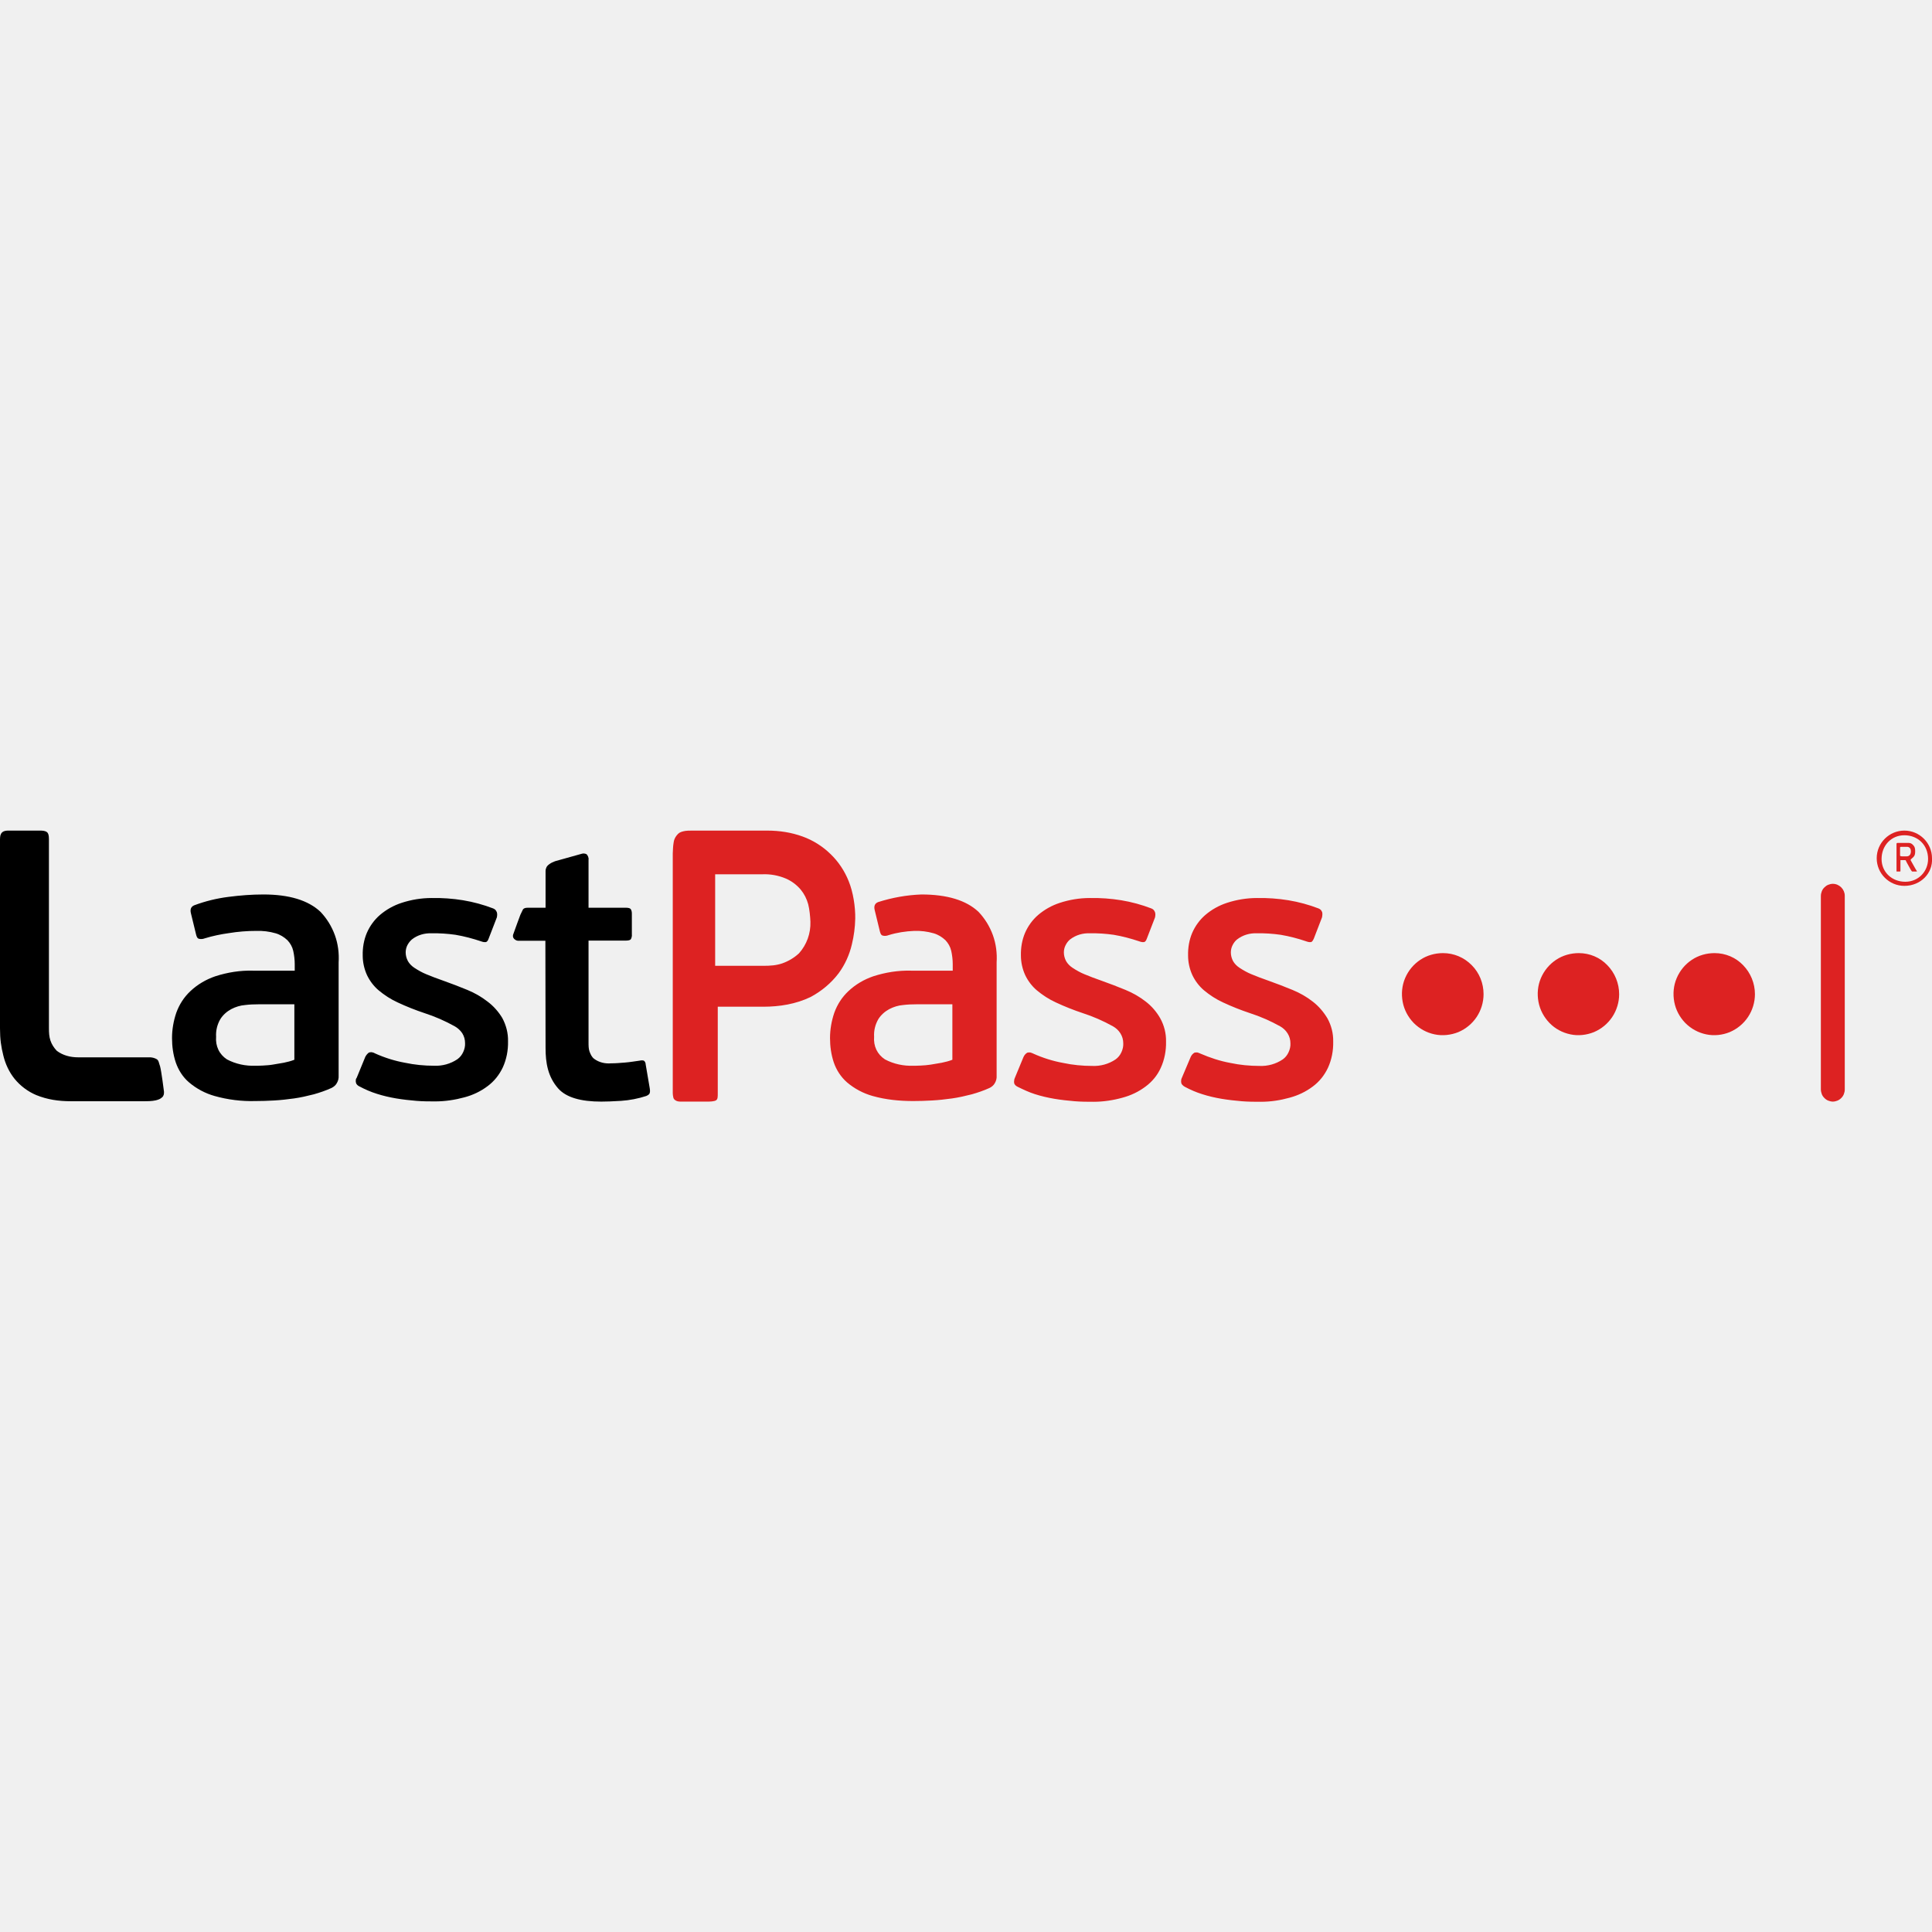
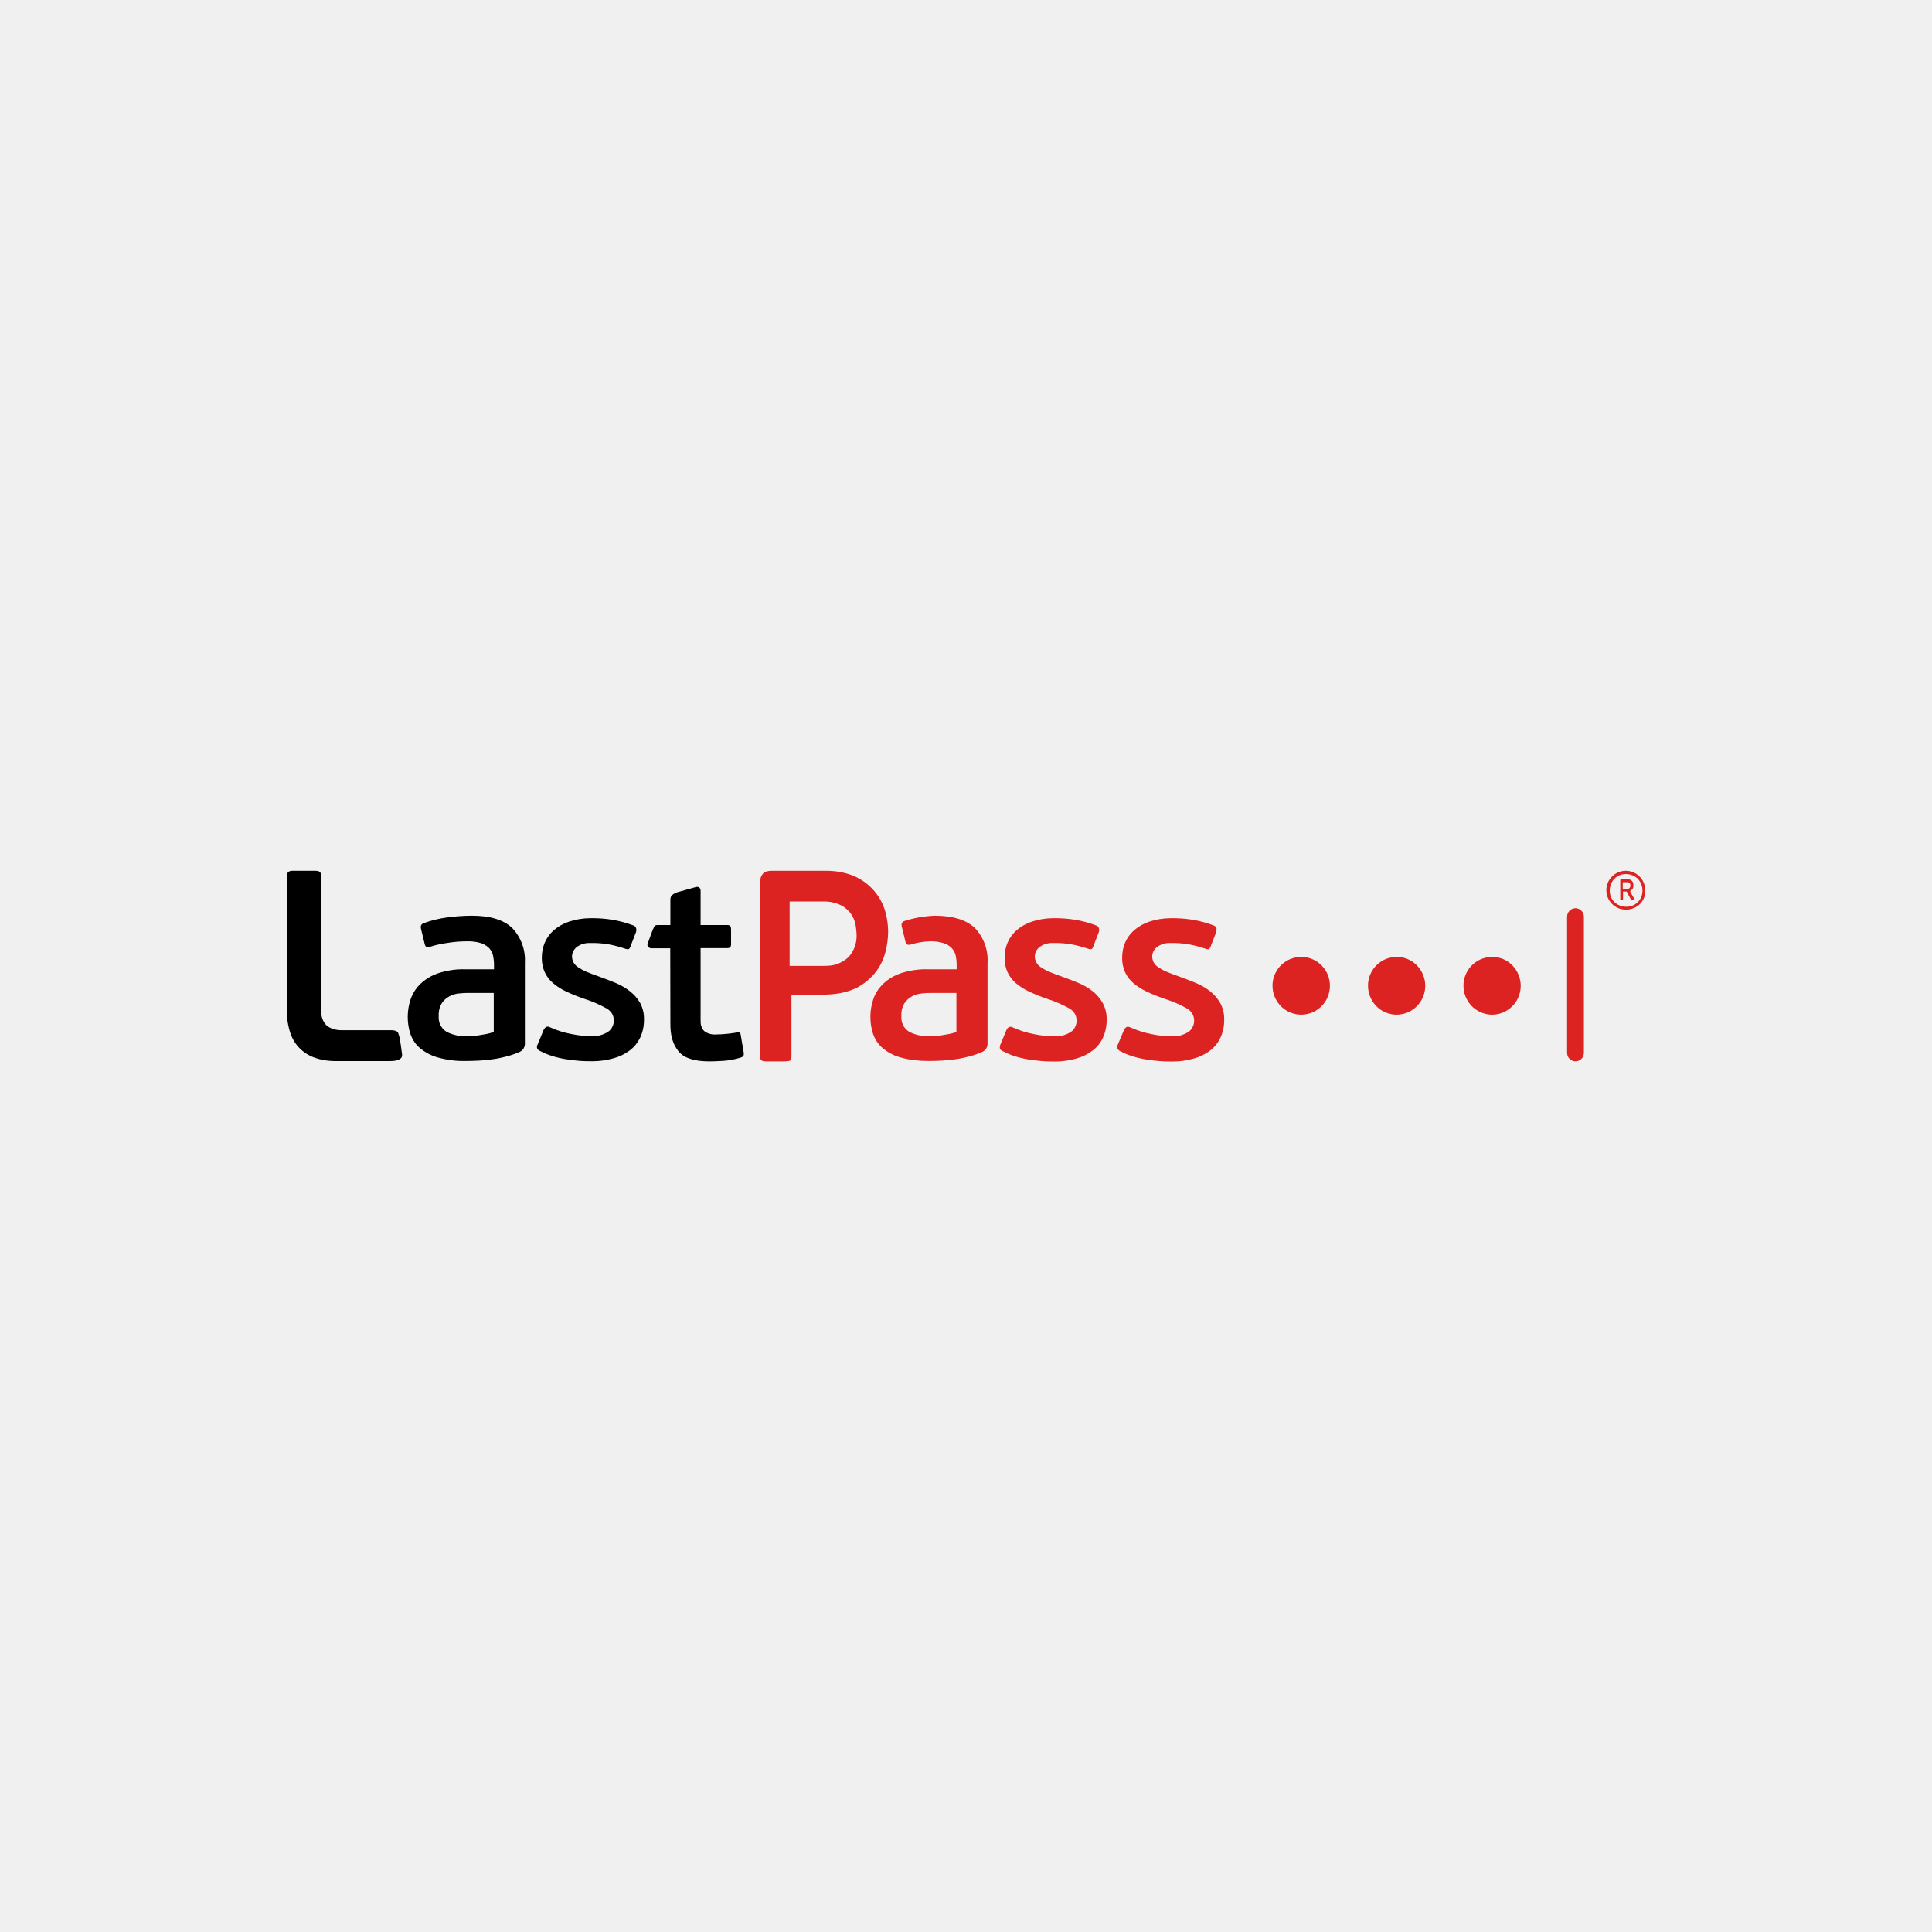
<svg xmlns="http://www.w3.org/2000/svg" width="128" height="128" viewBox="0 0 128 128" fill="none">
-   <g clip-path="url(#clip0_60_24557)">
-     <path d="M10.407 70.187C10.246 70.088 10.048 70.039 9.85 70.051H5.185C4.665 70.051 4.17 69.927 3.762 69.618C3.576 69.42 3.428 69.197 3.341 68.937C3.254 68.677 3.242 68.418 3.242 68.133V55.598C3.242 55.35 3.205 55.202 3.106 55.128C2.97 55.029 2.784 55.029 2.611 55.029H0.619C0.433 55.029 0.285 55.029 0.148 55.14C0.087 55.189 0.049 55.276 0.025 55.35C0.012 55.412 0 55.511 0 55.598V68.133C0 68.851 0.074 69.346 0.223 69.94C0.359 70.496 0.606 71.029 0.965 71.474C1.349 71.944 1.844 72.316 2.401 72.551C3.131 72.848 3.873 72.959 4.69 72.959H9.454C9.776 72.959 10.073 72.959 10.333 72.897C10.518 72.848 10.617 72.811 10.741 72.699C10.803 72.65 10.828 72.588 10.852 72.513C10.865 72.452 10.865 72.402 10.865 72.328C10.865 72.328 10.691 70.942 10.605 70.645C10.506 70.373 10.53 70.299 10.407 70.187ZM32.309 66.363C31.901 66.042 31.443 65.782 30.961 65.584C30.453 65.374 29.933 65.175 29.414 64.99C28.956 64.829 28.56 64.68 28.238 64.544C27.966 64.433 27.706 64.285 27.459 64.124C27.285 64.012 27.125 63.852 27.026 63.678C26.927 63.493 26.877 63.295 26.877 63.097C26.877 62.936 26.914 62.775 26.988 62.626C27.063 62.478 27.162 62.354 27.285 62.243C27.657 61.946 28.139 61.81 28.609 61.834C29.129 61.822 29.661 61.859 30.181 61.933C30.763 62.032 31.319 62.181 31.876 62.367C31.975 62.404 32.074 62.428 32.186 62.416C32.26 62.404 32.322 62.329 32.371 62.193L32.916 60.783C32.94 60.671 32.953 60.547 32.916 60.436C32.891 60.387 32.866 60.325 32.829 60.288C32.792 60.251 32.742 60.213 32.681 60.189C32.037 59.941 31.357 59.756 30.676 59.644C29.995 59.533 29.302 59.483 28.597 59.496C27.916 59.496 27.248 59.607 26.605 59.817C26.073 59.991 25.59 60.263 25.169 60.622C24.798 60.944 24.501 61.352 24.303 61.81C24.105 62.28 24.019 62.787 24.031 63.307C24.031 63.752 24.13 64.198 24.316 64.606C24.501 64.99 24.761 65.336 25.083 65.609C25.466 65.93 25.887 66.203 26.345 66.413C26.927 66.685 27.52 66.92 28.114 67.118C28.807 67.341 29.488 67.638 30.131 67.997C30.329 68.108 30.503 68.269 30.627 68.455C30.75 68.653 30.812 68.875 30.812 69.111C30.824 69.308 30.775 69.519 30.688 69.704C30.602 69.89 30.478 70.051 30.305 70.175C29.847 70.484 29.302 70.633 28.758 70.608C28.114 70.608 27.471 70.546 26.828 70.41C26.147 70.286 25.479 70.076 24.848 69.791C24.786 69.754 24.724 69.729 24.65 69.717C24.588 69.704 24.514 69.717 24.452 69.729C24.34 69.803 24.266 69.903 24.204 70.014L23.635 71.4C23.598 71.449 23.573 71.499 23.573 71.561C23.561 71.623 23.573 71.684 23.585 71.734C23.598 71.796 23.635 71.845 23.672 71.882C23.709 71.919 23.759 71.957 23.821 71.981C24.192 72.179 24.563 72.34 24.959 72.464C25.38 72.6 25.813 72.699 26.246 72.773C26.691 72.848 27.137 72.897 27.582 72.934C28.028 72.971 28.436 72.971 28.832 72.971C29.476 72.971 30.144 72.872 30.775 72.699C31.332 72.551 31.852 72.303 32.309 71.957C32.742 71.635 33.077 71.214 33.312 70.719C33.559 70.175 33.67 69.593 33.658 68.987C33.67 68.442 33.534 67.923 33.275 67.44C33.027 67.032 32.705 66.66 32.309 66.363ZM17.448 59.261C16.668 59.261 15.901 59.322 15.134 59.421C14.354 59.52 13.599 59.706 12.869 59.978C12.659 60.065 12.585 60.238 12.647 60.498L12.993 61.921C13.03 62.07 13.08 62.169 13.166 62.193C13.302 62.23 13.438 62.218 13.562 62.169C14.082 62.008 14.627 61.896 15.159 61.822C15.765 61.723 16.371 61.674 16.978 61.674C17.411 61.661 17.844 61.711 18.265 61.834C18.561 61.921 18.821 62.082 19.044 62.292C19.23 62.49 19.366 62.725 19.428 62.998C19.49 63.282 19.527 63.579 19.527 63.876V64.309H16.767C15.913 64.285 15.072 64.421 14.268 64.68C13.649 64.891 13.08 65.225 12.609 65.671C12.189 66.067 11.879 66.549 11.681 67.094C11.496 67.638 11.397 68.207 11.397 68.776C11.397 69.321 11.471 69.865 11.644 70.385C11.818 70.892 12.114 71.363 12.523 71.709C13.018 72.13 13.599 72.439 14.218 72.612C15.097 72.86 16 72.971 16.916 72.947C17.312 72.947 17.72 72.934 18.166 72.909C18.599 72.885 19.044 72.835 19.49 72.773C19.923 72.712 20.356 72.612 20.789 72.501C21.185 72.39 21.581 72.254 21.964 72.08C22.113 72.006 22.249 71.895 22.323 71.746C22.41 71.598 22.447 71.424 22.435 71.264V63.765C22.472 63.158 22.398 62.54 22.187 61.958C21.977 61.377 21.655 60.857 21.234 60.411C20.418 59.644 19.155 59.261 17.448 59.261ZM19.502 70.212C19.279 70.299 19.044 70.36 18.797 70.41C18.537 70.459 18.302 70.496 18.067 70.534C17.856 70.571 17.633 70.583 17.411 70.596C17.2 70.608 17.039 70.608 16.928 70.608C16.272 70.633 15.616 70.496 15.035 70.187C14.787 70.026 14.589 69.803 14.466 69.544C14.342 69.284 14.292 68.987 14.317 68.69C14.292 68.281 14.391 67.873 14.602 67.514C14.775 67.242 15.022 67.019 15.319 66.858C15.604 66.71 15.913 66.611 16.235 66.586C16.532 66.549 16.829 66.537 17.138 66.537H19.502V70.212ZM43.05 72.118L42.778 70.521C42.778 70.435 42.741 70.348 42.679 70.286C42.63 70.249 42.518 70.237 42.357 70.274C42.246 70.286 42.097 70.311 41.924 70.336C41.751 70.36 41.578 70.385 41.404 70.397C41.231 70.41 41.058 70.422 40.897 70.435C40.736 70.447 40.6 70.447 40.501 70.447C40.105 70.484 39.697 70.397 39.363 70.15C39.202 70.026 39.128 69.853 39.053 69.655C38.992 69.469 38.992 69.271 38.992 69.049V62.317H41.466C41.652 62.317 41.763 62.28 41.8 62.218C41.85 62.119 41.875 62.008 41.862 61.896V60.535C41.862 60.436 41.85 60.337 41.8 60.251C41.763 60.176 41.652 60.139 41.466 60.139H38.992V56.959C39.004 56.897 38.992 56.823 38.967 56.761C38.942 56.699 38.905 56.637 38.868 56.6C38.818 56.575 38.769 56.551 38.707 56.551C38.657 56.538 38.596 56.551 38.546 56.563L36.776 57.058C36.64 57.108 36.504 57.169 36.393 57.256C36.319 57.305 36.244 57.38 36.207 57.454C36.17 57.541 36.145 57.602 36.145 57.714V60.139H34.97C34.772 60.139 34.698 60.189 34.648 60.251C34.623 60.288 34.5 60.572 34.475 60.609C34.475 60.609 34.029 61.81 33.992 61.933C33.98 61.983 33.98 62.032 33.992 62.082C34.005 62.131 34.029 62.169 34.066 62.206C34.104 62.243 34.153 62.28 34.215 62.305C34.277 62.329 34.326 62.329 34.388 62.329H36.133L36.145 69.432C36.145 70.41 36.294 71.326 36.974 72.105C37.507 72.712 38.484 72.984 39.833 72.984C40.142 72.984 40.575 72.971 41.145 72.934C41.714 72.897 42.283 72.786 42.815 72.612C42.964 72.551 43.038 72.476 43.05 72.402C43.075 72.291 43.063 72.204 43.05 72.118Z" fill="black" />
-     <path d="M121.429 58.555C121.33 58.555 121.219 58.58 121.132 58.617C121.033 58.654 120.947 58.716 120.873 58.79C120.798 58.864 120.736 58.951 120.699 59.05C120.662 59.149 120.637 59.248 120.637 59.359V72.179C120.637 72.278 120.662 72.39 120.699 72.489C120.736 72.588 120.798 72.674 120.873 72.749C120.947 72.823 121.033 72.885 121.132 72.922C121.231 72.959 121.33 72.984 121.429 72.984C121.528 72.984 121.64 72.959 121.726 72.922C121.825 72.885 121.912 72.823 121.986 72.749C122.061 72.674 122.122 72.588 122.16 72.489C122.197 72.39 122.221 72.291 122.221 72.179V59.347C122.221 59.137 122.135 58.939 121.986 58.79C121.838 58.642 121.64 58.555 121.429 58.555ZM104.6 63.146C104.068 63.146 103.536 63.294 103.091 63.592C102.645 63.889 102.299 64.309 102.088 64.804C101.878 65.299 101.829 65.844 101.928 66.376C102.027 66.908 102.286 67.39 102.658 67.774C103.029 68.158 103.511 68.418 104.044 68.529C104.563 68.64 105.108 68.578 105.603 68.38C106.098 68.17 106.518 67.823 106.815 67.378C107.112 66.933 107.273 66.4 107.273 65.868C107.273 65.151 106.989 64.458 106.494 63.95C105.999 63.431 105.318 63.146 104.6 63.146ZM113.596 63.146C113.064 63.146 112.532 63.294 112.087 63.592C111.641 63.889 111.295 64.309 111.085 64.804C110.874 65.299 110.825 65.844 110.924 66.376C111.023 66.908 111.282 67.39 111.654 67.774C112.037 68.158 112.508 68.418 113.04 68.529C113.559 68.64 114.116 68.578 114.599 68.38C115.094 68.17 115.515 67.823 115.811 67.378C116.108 66.933 116.269 66.4 116.269 65.868C116.269 65.151 115.985 64.458 115.49 63.95C114.995 63.431 114.314 63.146 113.596 63.146ZM95.604 63.146C95.072 63.146 94.54 63.294 94.095 63.592C93.649 63.889 93.303 64.309 93.092 64.804C92.882 65.299 92.832 65.844 92.931 66.376C93.03 66.908 93.29 67.39 93.662 67.774C94.045 68.158 94.515 68.418 95.047 68.529C95.567 68.64 96.124 68.578 96.619 68.38C97.114 68.17 97.535 67.823 97.832 67.378C98.129 66.933 98.29 66.4 98.29 65.868C98.29 65.151 98.017 64.458 97.51 63.95C97.002 63.431 96.322 63.146 95.604 63.146Z" fill="#DD2222" />
-     <path d="M55.561 64.483C55.981 63.913 56.278 63.258 56.439 62.565C56.575 62.008 56.65 61.438 56.662 60.857C56.674 60.077 56.526 59.112 56.229 58.382C55.957 57.701 55.548 57.083 55.016 56.575C54.496 56.068 53.865 55.672 53.185 55.425C52.43 55.152 51.663 55.029 50.809 55.029H45.859C45.698 55.029 45.438 55.029 45.265 55.078C45.08 55.128 44.968 55.165 44.82 55.363C44.721 55.499 44.659 55.623 44.634 55.796C44.585 56.068 44.585 56.303 44.572 56.538V72.427C44.572 72.476 44.585 72.625 44.609 72.712C44.634 72.798 44.659 72.835 44.745 72.897C44.869 72.984 45.005 72.984 45.166 72.984H46.8C47.022 72.984 47.307 72.984 47.443 72.897C47.554 72.823 47.554 72.674 47.554 72.439V66.698H50.561C51.65 66.698 52.727 66.524 53.705 66.054C54.422 65.671 55.066 65.138 55.561 64.483ZM52.937 63.158C52.616 63.456 52.244 63.678 51.824 63.827C51.415 63.963 51.044 63.988 50.537 63.988H47.381V57.924H50.487C51.032 57.899 51.576 57.998 52.071 58.209C52.442 58.37 52.776 58.617 53.049 58.939C53.284 59.224 53.445 59.545 53.544 59.904C53.63 60.226 53.68 60.733 53.692 61.067C53.717 61.847 53.445 62.589 52.937 63.158ZM61.042 59.261C60.065 59.298 59.1 59.471 58.172 59.768C57.961 59.855 57.887 60.028 57.949 60.288L58.295 61.711C58.333 61.859 58.382 61.958 58.469 61.983C58.605 62.02 58.741 62.008 58.865 61.958C59.422 61.785 59.991 61.698 60.572 61.674C61.005 61.661 61.438 61.711 61.859 61.834C62.156 61.921 62.416 62.082 62.639 62.292C62.824 62.49 62.961 62.725 63.022 62.998C63.084 63.282 63.121 63.579 63.121 63.876V64.309H60.362C59.508 64.285 58.667 64.421 57.862 64.68C57.244 64.891 56.674 65.225 56.204 65.671C55.783 66.067 55.474 66.549 55.276 67.094C55.09 67.638 54.991 68.207 54.991 68.776C54.991 69.321 55.066 69.865 55.239 70.385C55.412 70.892 55.709 71.35 56.117 71.709C56.612 72.13 57.194 72.439 57.813 72.612C58.691 72.86 59.595 72.947 60.51 72.947C60.919 72.947 61.315 72.934 61.76 72.909C62.193 72.885 62.639 72.835 63.084 72.773C63.517 72.712 63.95 72.612 64.384 72.501C64.779 72.39 65.175 72.254 65.559 72.08C65.708 72.006 65.844 71.895 65.918 71.746C66.005 71.598 66.042 71.424 66.029 71.264V63.765C66.067 63.158 65.992 62.54 65.782 61.958C65.572 61.377 65.25 60.857 64.829 60.411C64.012 59.644 62.75 59.261 61.042 59.261ZM63.097 70.212C62.874 70.299 62.639 70.36 62.391 70.41C62.131 70.459 61.896 70.496 61.661 70.534C61.438 70.571 61.228 70.583 61.005 70.596C60.795 70.608 60.634 70.608 60.523 70.608C59.867 70.633 59.211 70.496 58.63 70.187C58.382 70.026 58.184 69.803 58.06 69.544C57.937 69.284 57.887 68.987 57.912 68.69C57.887 68.281 57.986 67.873 58.196 67.514C58.37 67.242 58.617 67.019 58.914 66.858C59.199 66.71 59.508 66.611 59.83 66.586C60.127 66.549 60.424 66.537 60.733 66.537H63.097V70.212ZM75.916 66.363C75.508 66.042 75.05 65.782 74.568 65.584C74.06 65.374 73.541 65.175 73.021 64.99C72.563 64.829 72.167 64.68 71.845 64.544C71.573 64.433 71.313 64.285 71.066 64.124C70.892 64.012 70.732 63.852 70.633 63.678C70.534 63.493 70.484 63.295 70.484 63.097C70.484 62.936 70.521 62.775 70.596 62.626C70.67 62.478 70.769 62.342 70.892 62.243C71.276 61.946 71.746 61.81 72.216 61.834C72.736 61.822 73.268 61.859 73.788 61.933C74.37 62.032 74.927 62.181 75.483 62.367C75.582 62.404 75.681 62.428 75.793 62.416C75.867 62.404 75.929 62.329 75.978 62.193L76.523 60.783C76.547 60.671 76.56 60.547 76.523 60.436C76.498 60.387 76.473 60.325 76.436 60.288C76.399 60.251 76.35 60.213 76.288 60.189C75.644 59.941 74.964 59.756 74.283 59.644C73.602 59.533 72.909 59.483 72.204 59.496C71.523 59.496 70.855 59.607 70.212 59.817C69.68 59.991 69.197 60.263 68.776 60.622C68.405 60.944 68.108 61.352 67.91 61.81C67.712 62.28 67.626 62.787 67.638 63.307C67.638 63.752 67.737 64.198 67.923 64.606C68.108 64.99 68.368 65.336 68.69 65.609C69.073 65.93 69.494 66.203 69.952 66.413C70.534 66.685 71.128 66.92 71.722 67.118C72.415 67.341 73.095 67.638 73.739 67.997C73.936 68.108 74.11 68.269 74.234 68.467C74.357 68.665 74.419 68.888 74.419 69.123C74.431 69.321 74.382 69.531 74.295 69.717C74.209 69.903 74.085 70.063 73.912 70.187C73.454 70.496 72.909 70.645 72.365 70.62C71.722 70.62 71.066 70.558 70.435 70.422C69.754 70.299 69.086 70.088 68.455 69.803C68.393 69.779 68.331 69.742 68.257 69.729C68.195 69.717 68.121 69.729 68.059 69.742C67.947 69.816 67.873 69.89 67.811 70.026L67.242 71.4C67.205 71.474 67.192 71.536 67.192 71.585C67.18 71.647 67.18 71.697 67.192 71.759C67.205 71.82 67.23 71.845 67.267 71.895C67.304 71.932 67.366 71.981 67.428 72.006C67.811 72.192 68.17 72.365 68.566 72.489C68.987 72.625 69.42 72.724 69.853 72.798C70.299 72.872 70.744 72.922 71.189 72.959C71.635 72.996 72.056 72.996 72.452 72.996C73.095 72.996 73.751 72.897 74.37 72.724C74.927 72.575 75.446 72.328 75.904 71.981C76.337 71.66 76.684 71.239 76.906 70.744C77.154 70.2 77.265 69.606 77.253 69.011C77.265 68.467 77.129 67.935 76.869 67.465C76.622 67.032 76.3 66.66 75.916 66.363ZM86.979 66.363C86.571 66.042 86.113 65.782 85.63 65.584C85.123 65.374 84.603 65.175 84.084 64.99C83.626 64.829 83.23 64.68 82.908 64.544C82.636 64.433 82.376 64.285 82.128 64.124C81.955 64.012 81.794 63.852 81.695 63.678C81.596 63.493 81.547 63.295 81.547 63.097C81.547 62.936 81.584 62.775 81.658 62.626C81.732 62.478 81.831 62.342 81.955 62.243C82.339 61.946 82.809 61.81 83.279 61.834C83.799 61.822 84.331 61.859 84.851 61.933C85.432 62.032 86.001 62.181 86.546 62.367C86.645 62.404 86.744 62.428 86.855 62.416C86.93 62.404 86.979 62.317 87.041 62.193L87.585 60.783C87.61 60.671 87.623 60.547 87.598 60.436C87.573 60.387 87.548 60.325 87.511 60.288C87.474 60.251 87.424 60.213 87.363 60.189C86.719 59.941 86.039 59.756 85.358 59.644C84.677 59.533 83.972 59.483 83.279 59.496C82.599 59.496 81.93 59.607 81.287 59.817C80.755 59.991 80.272 60.263 79.852 60.622C79.48 60.944 79.183 61.352 78.985 61.81C78.787 62.28 78.701 62.787 78.713 63.307C78.713 63.752 78.812 64.198 78.998 64.606C79.183 64.99 79.443 65.336 79.765 65.609C80.148 65.93 80.569 66.203 81.027 66.413C81.609 66.685 82.203 66.92 82.796 67.118C83.49 67.341 84.17 67.638 84.814 67.997C85.012 68.108 85.185 68.269 85.308 68.467C85.432 68.665 85.494 68.888 85.494 69.123C85.507 69.321 85.457 69.531 85.37 69.717C85.284 69.903 85.16 70.063 84.987 70.187C84.529 70.496 83.984 70.645 83.44 70.62C82.796 70.62 82.141 70.558 81.51 70.422C80.829 70.299 80.161 70.076 79.53 69.803C79.468 69.779 79.406 69.742 79.332 69.729C79.27 69.717 79.196 69.729 79.134 69.742C79.022 69.816 78.948 69.89 78.886 70.026L78.305 71.4C78.267 71.474 78.255 71.523 78.255 71.585C78.243 71.647 78.255 71.709 78.267 71.759C78.28 71.82 78.305 71.845 78.354 71.895C78.391 71.932 78.428 71.969 78.503 72.006C78.874 72.204 79.245 72.365 79.641 72.489C80.062 72.625 80.495 72.724 80.928 72.798C81.374 72.872 81.819 72.922 82.264 72.959C82.71 72.996 83.131 72.996 83.527 72.996C84.195 72.996 84.826 72.897 85.445 72.724C86.001 72.575 86.521 72.328 86.979 71.981C87.412 71.66 87.746 71.239 87.981 70.744C88.229 70.2 88.34 69.606 88.328 69.011C88.34 68.467 88.204 67.935 87.944 67.465C87.684 67.032 87.363 66.66 86.979 66.363Z" fill="#DD2222" />
-     <path d="M126.602 57.021C126.626 57.058 126.713 57.231 126.899 57.553C126.899 57.553 126.985 57.701 126.998 57.714C127.01 57.726 127.01 57.739 126.985 57.739C126.973 57.739 126.961 57.739 126.961 57.739C126.961 57.739 126.936 57.739 126.899 57.739H126.837H126.775C126.775 57.739 126.775 57.739 126.713 57.739C126.713 57.739 126.701 57.739 126.688 57.739C126.676 57.739 126.664 57.726 126.664 57.726C126.639 57.689 126.589 57.615 126.589 57.615L126.342 57.169C126.317 57.132 126.305 57.083 126.28 57.045C126.268 57.021 126.268 57.008 126.255 56.996C126.243 56.984 126.218 56.984 126.218 56.984C126.206 56.984 126.156 56.984 126.156 56.984H126.094H126.033H125.971C125.971 56.984 125.971 56.984 125.909 56.984V57.045V57.615V57.677C125.909 57.677 125.909 57.689 125.909 57.714C125.909 57.739 125.896 57.739 125.872 57.739C125.81 57.739 125.773 57.739 125.773 57.739H125.711C125.711 57.739 125.698 57.739 125.674 57.739C125.649 57.739 125.649 57.739 125.649 57.714C125.649 57.701 125.649 57.689 125.649 57.677C125.649 57.677 125.649 57.677 125.649 57.615V57.553V57.491V55.969V55.907C125.649 55.907 125.649 55.845 125.711 55.845H126.156C126.28 55.845 126.379 55.845 126.441 55.845C126.626 55.845 126.713 55.944 126.787 56.031C126.849 56.105 126.886 56.204 126.886 56.39C126.886 56.575 126.862 56.687 126.763 56.786C126.713 56.835 126.664 56.872 126.626 56.909C126.626 56.909 126.589 56.934 126.589 56.959C126.577 56.996 126.602 57.021 126.602 57.021ZM126.07 56.736C126.132 56.736 126.193 56.736 126.193 56.736C126.255 56.736 126.317 56.736 126.317 56.736C126.354 56.736 126.602 56.736 126.602 56.402C126.602 56.068 126.317 56.105 126.317 56.105C126.255 56.105 126.193 56.105 126.132 56.105C126.02 56.105 125.958 56.105 125.946 56.105C125.909 56.105 125.884 56.117 125.884 56.167C125.884 56.167 125.884 56.167 125.884 56.229C125.884 56.229 125.884 56.229 125.884 56.291V56.353V56.414V56.6C125.884 56.65 125.884 56.637 125.884 56.674C125.884 56.699 125.896 56.724 125.946 56.724C125.946 56.736 126.033 56.736 126.07 56.736Z" fill="#DD2222" />
-     <path d="M126.169 58.691C125.166 58.691 124.337 57.875 124.337 56.86C124.337 55.845 125.166 55.029 126.169 55.029C127.171 55.029 128 55.845 128 56.86C128.062 57.862 127.245 58.691 126.169 58.691ZM126.169 55.338C125.29 55.338 124.659 56.031 124.659 56.91C124.659 57.788 125.352 58.419 126.231 58.419C127.109 58.419 127.74 57.726 127.74 56.91C127.74 55.969 127.047 55.338 126.169 55.338Z" fill="#DD2222" />
+   <g data-logo-scale="90" transform="translate(19 19) scale(0.703125) translate(0 0)">
+     <g clip-path="url(#clip0_60_24557)">
+       <path d="M10.407 70.187C10.246 70.088 10.048 70.039 9.85 70.051H5.185C4.665 70.051 4.17 69.927 3.762 69.618C3.576 69.42 3.428 69.197 3.341 68.937C3.254 68.677 3.242 68.418 3.242 68.133V55.598C3.242 55.35 3.205 55.202 3.106 55.128C2.97 55.029 2.784 55.029 2.611 55.029H0.619C0.433 55.029 0.285 55.029 0.148 55.14C0.087 55.189 0.049 55.276 0.025 55.35C0.012 55.412 0 55.511 0 55.598V68.133C0 68.851 0.074 69.346 0.223 69.94C0.359 70.496 0.606 71.029 0.965 71.474C1.349 71.944 1.844 72.316 2.401 72.551C3.131 72.848 3.873 72.959 4.69 72.959H9.454C9.776 72.959 10.073 72.959 10.333 72.897C10.518 72.848 10.617 72.811 10.741 72.699C10.803 72.65 10.828 72.588 10.852 72.513C10.865 72.452 10.865 72.402 10.865 72.328C10.865 72.328 10.691 70.942 10.605 70.645C10.506 70.373 10.53 70.299 10.407 70.187ZM32.309 66.363C31.901 66.042 31.443 65.782 30.961 65.584C30.453 65.374 29.933 65.175 29.414 64.99C28.956 64.829 28.56 64.68 28.238 64.544C27.966 64.433 27.706 64.285 27.459 64.124C27.285 64.012 27.125 63.852 27.026 63.678C26.927 63.493 26.877 63.295 26.877 63.097C26.877 62.936 26.914 62.775 26.988 62.626C27.063 62.478 27.162 62.354 27.285 62.243C27.657 61.946 28.139 61.81 28.609 61.834C29.129 61.822 29.661 61.859 30.181 61.933C30.763 62.032 31.319 62.181 31.876 62.367C31.975 62.404 32.074 62.428 32.186 62.416C32.26 62.404 32.322 62.329 32.371 62.193L32.916 60.783C32.94 60.671 32.953 60.547 32.916 60.436C32.891 60.387 32.866 60.325 32.829 60.288C32.792 60.251 32.742 60.213 32.681 60.189C32.037 59.941 31.357 59.756 30.676 59.644C29.995 59.533 29.302 59.483 28.597 59.496C27.916 59.496 27.248 59.607 26.605 59.817C26.073 59.991 25.59 60.263 25.169 60.622C24.798 60.944 24.501 61.352 24.303 61.81C24.105 62.28 24.019 62.787 24.031 63.307C24.031 63.752 24.13 64.198 24.316 64.606C24.501 64.99 24.761 65.336 25.083 65.609C25.466 65.93 25.887 66.203 26.345 66.413C26.927 66.685 27.52 66.92 28.114 67.118C28.807 67.341 29.488 67.638 30.131 67.997C30.329 68.108 30.503 68.269 30.627 68.455C30.75 68.653 30.812 68.875 30.812 69.111C30.824 69.308 30.775 69.519 30.688 69.704C30.602 69.89 30.478 70.051 30.305 70.175C29.847 70.484 29.302 70.633 28.758 70.608C28.114 70.608 27.471 70.546 26.828 70.41C26.147 70.286 25.479 70.076 24.848 69.791C24.786 69.754 24.724 69.729 24.65 69.717C24.588 69.704 24.514 69.717 24.452 69.729C24.34 69.803 24.266 69.903 24.204 70.014L23.635 71.4C23.598 71.449 23.573 71.499 23.573 71.561C23.561 71.623 23.573 71.684 23.585 71.734C23.598 71.796 23.635 71.845 23.672 71.882C23.709 71.919 23.759 71.957 23.821 71.981C24.192 72.179 24.563 72.34 24.959 72.464C25.38 72.6 25.813 72.699 26.246 72.773C26.691 72.848 27.137 72.897 27.582 72.934C28.028 72.971 28.436 72.971 28.832 72.971C29.476 72.971 30.144 72.872 30.775 72.699C31.332 72.551 31.852 72.303 32.309 71.957C32.742 71.635 33.077 71.214 33.312 70.719C33.559 70.175 33.67 69.593 33.658 68.987C33.67 68.442 33.534 67.923 33.275 67.44C33.027 67.032 32.705 66.66 32.309 66.363ZM17.448 59.261C16.668 59.261 15.901 59.322 15.134 59.421C14.354 59.52 13.599 59.706 12.869 59.978C12.659 60.065 12.585 60.238 12.647 60.498L12.993 61.921C13.03 62.07 13.08 62.169 13.166 62.193C13.302 62.23 13.438 62.218 13.562 62.169C14.082 62.008 14.627 61.896 15.159 61.822C15.765 61.723 16.371 61.674 16.978 61.674C17.411 61.661 17.844 61.711 18.265 61.834C18.561 61.921 18.821 62.082 19.044 62.292C19.23 62.49 19.366 62.725 19.428 62.998C19.49 63.282 19.527 63.579 19.527 63.876V64.309H16.767C15.913 64.285 15.072 64.421 14.268 64.68C13.649 64.891 13.08 65.225 12.609 65.671C12.189 66.067 11.879 66.549 11.681 67.094C11.496 67.638 11.397 68.207 11.397 68.776C11.397 69.321 11.471 69.865 11.644 70.385C11.818 70.892 12.114 71.363 12.523 71.709C13.018 72.13 13.599 72.439 14.218 72.612C15.097 72.86 16 72.971 16.916 72.947C17.312 72.947 17.72 72.934 18.166 72.909C18.599 72.885 19.044 72.835 19.49 72.773C19.923 72.712 20.356 72.612 20.789 72.501C21.185 72.39 21.581 72.254 21.964 72.08C22.113 72.006 22.249 71.895 22.323 71.746C22.41 71.598 22.447 71.424 22.435 71.264V63.765C22.472 63.158 22.398 62.54 22.187 61.958C21.977 61.377 21.655 60.857 21.234 60.411C20.418 59.644 19.155 59.261 17.448 59.261ZM19.502 70.212C19.279 70.299 19.044 70.36 18.797 70.41C18.537 70.459 18.302 70.496 18.067 70.534C17.856 70.571 17.633 70.583 17.411 70.596C17.2 70.608 17.039 70.608 16.928 70.608C16.272 70.633 15.616 70.496 15.035 70.187C14.787 70.026 14.589 69.803 14.466 69.544C14.342 69.284 14.292 68.987 14.317 68.69C14.292 68.281 14.391 67.873 14.602 67.514C14.775 67.242 15.022 67.019 15.319 66.858C15.604 66.71 15.913 66.611 16.235 66.586C16.532 66.549 16.829 66.537 17.138 66.537H19.502V70.212ZM43.05 72.118L42.778 70.521C42.778 70.435 42.741 70.348 42.679 70.286C42.63 70.249 42.518 70.237 42.357 70.274C42.246 70.286 42.097 70.311 41.924 70.336C41.751 70.36 41.578 70.385 41.404 70.397C41.231 70.41 41.058 70.422 40.897 70.435C40.736 70.447 40.6 70.447 40.501 70.447C40.105 70.484 39.697 70.397 39.363 70.15C39.202 70.026 39.128 69.853 39.053 69.655C38.992 69.469 38.992 69.271 38.992 69.049V62.317H41.466C41.652 62.317 41.763 62.28 41.8 62.218C41.85 62.119 41.875 62.008 41.862 61.896V60.535C41.862 60.436 41.85 60.337 41.8 60.251C41.763 60.176 41.652 60.139 41.466 60.139H38.992V56.959C39.004 56.897 38.992 56.823 38.967 56.761C38.942 56.699 38.905 56.637 38.868 56.6C38.818 56.575 38.769 56.551 38.707 56.551C38.657 56.538 38.596 56.551 38.546 56.563L36.776 57.058C36.64 57.108 36.504 57.169 36.393 57.256C36.319 57.305 36.244 57.38 36.207 57.454C36.17 57.541 36.145 57.602 36.145 57.714V60.139H34.97C34.772 60.139 34.698 60.189 34.648 60.251C34.623 60.288 34.5 60.572 34.475 60.609C34.475 60.609 34.029 61.81 33.992 61.933C33.98 61.983 33.98 62.032 33.992 62.082C34.005 62.131 34.029 62.169 34.066 62.206C34.104 62.243 34.153 62.28 34.215 62.305C34.277 62.329 34.326 62.329 34.388 62.329H36.133L36.145 69.432C36.145 70.41 36.294 71.326 36.974 72.105C37.507 72.712 38.484 72.984 39.833 72.984C40.142 72.984 40.575 72.971 41.145 72.934C41.714 72.897 42.283 72.786 42.815 72.612C42.964 72.551 43.038 72.476 43.05 72.402C43.075 72.291 43.063 72.204 43.05 72.118Z" fill="black" />
+       <path d="M121.429 58.555C121.33 58.555 121.219 58.58 121.132 58.617C121.033 58.654 120.947 58.716 120.873 58.79C120.798 58.864 120.736 58.951 120.699 59.05C120.662 59.149 120.637 59.248 120.637 59.359V72.179C120.637 72.278 120.662 72.39 120.699 72.489C120.736 72.588 120.798 72.674 120.873 72.749C120.947 72.823 121.033 72.885 121.132 72.922C121.231 72.959 121.33 72.984 121.429 72.984C121.528 72.984 121.64 72.959 121.726 72.922C121.825 72.885 121.912 72.823 121.986 72.749C122.061 72.674 122.122 72.588 122.16 72.489C122.197 72.39 122.221 72.291 122.221 72.179V59.347C122.221 59.137 122.135 58.939 121.986 58.79C121.838 58.642 121.64 58.555 121.429 58.555ZM104.6 63.146C104.068 63.146 103.536 63.294 103.091 63.592C102.645 63.889 102.299 64.309 102.088 64.804C101.878 65.299 101.829 65.844 101.928 66.376C102.027 66.908 102.286 67.39 102.658 67.774C103.029 68.158 103.511 68.418 104.044 68.529C104.563 68.64 105.108 68.578 105.603 68.38C106.098 68.17 106.518 67.823 106.815 67.378C107.112 66.933 107.273 66.4 107.273 65.868C107.273 65.151 106.989 64.458 106.494 63.95C105.999 63.431 105.318 63.146 104.6 63.146ZM113.596 63.146C113.064 63.146 112.532 63.294 112.087 63.592C111.641 63.889 111.295 64.309 111.085 64.804C110.874 65.299 110.825 65.844 110.924 66.376C111.023 66.908 111.282 67.39 111.654 67.774C112.037 68.158 112.508 68.418 113.04 68.529C113.559 68.64 114.116 68.578 114.599 68.38C115.094 68.17 115.515 67.823 115.811 67.378C116.108 66.933 116.269 66.4 116.269 65.868C116.269 65.151 115.985 64.458 115.49 63.95C114.995 63.431 114.314 63.146 113.596 63.146ZM95.604 63.146C95.072 63.146 94.54 63.294 94.095 63.592C93.649 63.889 93.303 64.309 93.092 64.804C92.882 65.299 92.832 65.844 92.931 66.376C93.03 66.908 93.29 67.39 93.662 67.774C94.045 68.158 94.515 68.418 95.047 68.529C95.567 68.64 96.124 68.578 96.619 68.38C97.114 68.17 97.535 67.823 97.832 67.378C98.129 66.933 98.29 66.4 98.29 65.868C98.29 65.151 98.017 64.458 97.51 63.95C97.002 63.431 96.322 63.146 95.604 63.146Z" fill="#DD2222" />
+       <path d="M55.561 64.483C55.981 63.913 56.278 63.258 56.439 62.565C56.575 62.008 56.65 61.438 56.662 60.857C56.674 60.077 56.526 59.112 56.229 58.382C55.957 57.701 55.548 57.083 55.016 56.575C54.496 56.068 53.865 55.672 53.185 55.425C52.43 55.152 51.663 55.029 50.809 55.029H45.859C45.698 55.029 45.438 55.029 45.265 55.078C45.08 55.128 44.968 55.165 44.82 55.363C44.721 55.499 44.659 55.623 44.634 55.796C44.585 56.068 44.585 56.303 44.572 56.538V72.427C44.572 72.476 44.585 72.625 44.609 72.712C44.634 72.798 44.659 72.835 44.745 72.897C44.869 72.984 45.005 72.984 45.166 72.984H46.8C47.022 72.984 47.307 72.984 47.443 72.897C47.554 72.823 47.554 72.674 47.554 72.439V66.698H50.561C51.65 66.698 52.727 66.524 53.705 66.054C54.422 65.671 55.066 65.138 55.561 64.483ZM52.937 63.158C52.616 63.456 52.244 63.678 51.824 63.827C51.415 63.963 51.044 63.988 50.537 63.988H47.381V57.924H50.487C51.032 57.899 51.576 57.998 52.071 58.209C52.442 58.37 52.776 58.617 53.049 58.939C53.284 59.224 53.445 59.545 53.544 59.904C53.63 60.226 53.68 60.733 53.692 61.067C53.717 61.847 53.445 62.589 52.937 63.158ZM61.042 59.261C60.065 59.298 59.1 59.471 58.172 59.768C57.961 59.855 57.887 60.028 57.949 60.288L58.295 61.711C58.333 61.859 58.382 61.958 58.469 61.983C58.605 62.02 58.741 62.008 58.865 61.958C59.422 61.785 59.991 61.698 60.572 61.674C61.005 61.661 61.438 61.711 61.859 61.834C62.156 61.921 62.416 62.082 62.639 62.292C62.824 62.49 62.961 62.725 63.022 62.998C63.084 63.282 63.121 63.579 63.121 63.876V64.309H60.362C59.508 64.285 58.667 64.421 57.862 64.68C57.244 64.891 56.674 65.225 56.204 65.671C55.783 66.067 55.474 66.549 55.276 67.094C55.09 67.638 54.991 68.207 54.991 68.776C54.991 69.321 55.066 69.865 55.239 70.385C55.412 70.892 55.709 71.35 56.117 71.709C56.612 72.13 57.194 72.439 57.813 72.612C58.691 72.86 59.595 72.947 60.51 72.947C60.919 72.947 61.315 72.934 61.76 72.909C62.193 72.885 62.639 72.835 63.084 72.773C63.517 72.712 63.95 72.612 64.384 72.501C64.779 72.39 65.175 72.254 65.559 72.08C65.708 72.006 65.844 71.895 65.918 71.746C66.005 71.598 66.042 71.424 66.029 71.264V63.765C66.067 63.158 65.992 62.54 65.782 61.958C65.572 61.377 65.25 60.857 64.829 60.411C64.012 59.644 62.75 59.261 61.042 59.261ZM63.097 70.212C62.874 70.299 62.639 70.36 62.391 70.41C62.131 70.459 61.896 70.496 61.661 70.534C61.438 70.571 61.228 70.583 61.005 70.596C60.795 70.608 60.634 70.608 60.523 70.608C59.867 70.633 59.211 70.496 58.63 70.187C58.382 70.026 58.184 69.803 58.06 69.544C57.937 69.284 57.887 68.987 57.912 68.69C57.887 68.281 57.986 67.873 58.196 67.514C58.37 67.242 58.617 67.019 58.914 66.858C59.199 66.71 59.508 66.611 59.83 66.586C60.127 66.549 60.424 66.537 60.733 66.537H63.097V70.212ZM75.916 66.363C75.508 66.042 75.05 65.782 74.568 65.584C74.06 65.374 73.541 65.175 73.021 64.99C72.563 64.829 72.167 64.68 71.845 64.544C71.573 64.433 71.313 64.285 71.066 64.124C70.892 64.012 70.732 63.852 70.633 63.678C70.534 63.493 70.484 63.295 70.484 63.097C70.484 62.936 70.521 62.775 70.596 62.626C70.67 62.478 70.769 62.342 70.892 62.243C71.276 61.946 71.746 61.81 72.216 61.834C72.736 61.822 73.268 61.859 73.788 61.933C74.37 62.032 74.927 62.181 75.483 62.367C75.582 62.404 75.681 62.428 75.793 62.416C75.867 62.404 75.929 62.329 75.978 62.193L76.523 60.783C76.547 60.671 76.56 60.547 76.523 60.436C76.498 60.387 76.473 60.325 76.436 60.288C76.399 60.251 76.35 60.213 76.288 60.189C75.644 59.941 74.964 59.756 74.283 59.644C73.602 59.533 72.909 59.483 72.204 59.496C71.523 59.496 70.855 59.607 70.212 59.817C69.68 59.991 69.197 60.263 68.776 60.622C68.405 60.944 68.108 61.352 67.91 61.81C67.712 62.28 67.626 62.787 67.638 63.307C67.638 63.752 67.737 64.198 67.923 64.606C68.108 64.99 68.368 65.336 68.69 65.609C69.073 65.93 69.494 66.203 69.952 66.413C70.534 66.685 71.128 66.92 71.722 67.118C72.415 67.341 73.095 67.638 73.739 67.997C73.936 68.108 74.11 68.269 74.234 68.467C74.357 68.665 74.419 68.888 74.419 69.123C74.431 69.321 74.382 69.531 74.295 69.717C74.209 69.903 74.085 70.063 73.912 70.187C73.454 70.496 72.909 70.645 72.365 70.62C71.722 70.62 71.066 70.558 70.435 70.422C69.754 70.299 69.086 70.088 68.455 69.803C68.393 69.779 68.331 69.742 68.257 69.729C68.195 69.717 68.121 69.729 68.059 69.742C67.947 69.816 67.873 69.89 67.811 70.026L67.242 71.4C67.205 71.474 67.192 71.536 67.192 71.585C67.18 71.647 67.18 71.697 67.192 71.759C67.205 71.82 67.23 71.845 67.267 71.895C67.304 71.932 67.366 71.981 67.428 72.006C67.811 72.192 68.17 72.365 68.566 72.489C68.987 72.625 69.42 72.724 69.853 72.798C70.299 72.872 70.744 72.922 71.189 72.959C71.635 72.996 72.056 72.996 72.452 72.996C73.095 72.996 73.751 72.897 74.37 72.724C74.927 72.575 75.446 72.328 75.904 71.981C76.337 71.66 76.684 71.239 76.906 70.744C77.154 70.2 77.265 69.606 77.253 69.011C77.265 68.467 77.129 67.935 76.869 67.465C76.622 67.032 76.3 66.66 75.916 66.363ZM86.979 66.363C86.571 66.042 86.113 65.782 85.63 65.584C85.123 65.374 84.603 65.175 84.084 64.99C83.626 64.829 83.23 64.68 82.908 64.544C82.636 64.433 82.376 64.285 82.128 64.124C81.955 64.012 81.794 63.852 81.695 63.678C81.596 63.493 81.547 63.295 81.547 63.097C81.547 62.936 81.584 62.775 81.658 62.626C81.732 62.478 81.831 62.342 81.955 62.243C82.339 61.946 82.809 61.81 83.279 61.834C83.799 61.822 84.331 61.859 84.851 61.933C85.432 62.032 86.001 62.181 86.546 62.367C86.645 62.404 86.744 62.428 86.855 62.416C86.93 62.404 86.979 62.317 87.041 62.193L87.585 60.783C87.61 60.671 87.623 60.547 87.598 60.436C87.573 60.387 87.548 60.325 87.511 60.288C87.474 60.251 87.424 60.213 87.363 60.189C86.719 59.941 86.039 59.756 85.358 59.644C84.677 59.533 83.972 59.483 83.279 59.496C82.599 59.496 81.93 59.607 81.287 59.817C80.755 59.991 80.272 60.263 79.852 60.622C79.48 60.944 79.183 61.352 78.985 61.81C78.787 62.28 78.701 62.787 78.713 63.307C78.713 63.752 78.812 64.198 78.998 64.606C79.183 64.99 79.443 65.336 79.765 65.609C80.148 65.93 80.569 66.203 81.027 66.413C81.609 66.685 82.203 66.92 82.796 67.118C83.49 67.341 84.17 67.638 84.814 67.997C85.012 68.108 85.185 68.269 85.308 68.467C85.432 68.665 85.494 68.888 85.494 69.123C85.507 69.321 85.457 69.531 85.37 69.717C85.284 69.903 85.16 70.063 84.987 70.187C84.529 70.496 83.984 70.645 83.44 70.62C82.796 70.62 82.141 70.558 81.51 70.422C80.829 70.299 80.161 70.076 79.53 69.803C79.468 69.779 79.406 69.742 79.332 69.729C79.27 69.717 79.196 69.729 79.134 69.742C79.022 69.816 78.948 69.89 78.886 70.026L78.305 71.4C78.267 71.474 78.255 71.523 78.255 71.585C78.243 71.647 78.255 71.709 78.267 71.759C78.28 71.82 78.305 71.845 78.354 71.895C78.391 71.932 78.428 71.969 78.503 72.006C78.874 72.204 79.245 72.365 79.641 72.489C80.062 72.625 80.495 72.724 80.928 72.798C81.374 72.872 81.819 72.922 82.264 72.959C82.71 72.996 83.131 72.996 83.527 72.996C84.195 72.996 84.826 72.897 85.445 72.724C86.001 72.575 86.521 72.328 86.979 71.981C87.412 71.66 87.746 71.239 87.981 70.744C88.229 70.2 88.34 69.606 88.328 69.011C88.34 68.467 88.204 67.935 87.944 67.465C87.684 67.032 87.363 66.66 86.979 66.363Z" fill="#DD2222" />
+       <path d="M126.602 57.021C126.626 57.058 126.713 57.231 126.899 57.553C126.899 57.553 126.985 57.701 126.998 57.714C127.01 57.726 127.01 57.739 126.985 57.739C126.973 57.739 126.961 57.739 126.961 57.739C126.961 57.739 126.936 57.739 126.899 57.739H126.837H126.775C126.775 57.739 126.775 57.739 126.713 57.739C126.713 57.739 126.701 57.739 126.688 57.739C126.676 57.739 126.664 57.726 126.664 57.726C126.639 57.689 126.589 57.615 126.589 57.615L126.342 57.169C126.317 57.132 126.305 57.083 126.28 57.045C126.268 57.021 126.268 57.008 126.255 56.996C126.243 56.984 126.218 56.984 126.218 56.984C126.206 56.984 126.156 56.984 126.156 56.984H126.094H126.033H125.971C125.971 56.984 125.971 56.984 125.909 56.984V57.045V57.615V57.677C125.909 57.677 125.909 57.689 125.909 57.714C125.909 57.739 125.896 57.739 125.872 57.739C125.81 57.739 125.773 57.739 125.773 57.739H125.711C125.711 57.739 125.698 57.739 125.674 57.739C125.649 57.739 125.649 57.739 125.649 57.714C125.649 57.701 125.649 57.689 125.649 57.677C125.649 57.677 125.649 57.677 125.649 57.615V57.553V57.491V55.969V55.907C125.649 55.907 125.649 55.845 125.711 55.845H126.156C126.28 55.845 126.379 55.845 126.441 55.845C126.626 55.845 126.713 55.944 126.787 56.031C126.849 56.105 126.886 56.204 126.886 56.39C126.886 56.575 126.862 56.687 126.763 56.786C126.713 56.835 126.664 56.872 126.626 56.909C126.626 56.909 126.589 56.934 126.589 56.959C126.577 56.996 126.602 57.021 126.602 57.021ZM126.07 56.736C126.132 56.736 126.193 56.736 126.193 56.736C126.255 56.736 126.317 56.736 126.317 56.736C126.354 56.736 126.602 56.736 126.602 56.402C126.602 56.068 126.317 56.105 126.317 56.105C126.255 56.105 126.193 56.105 126.132 56.105C126.02 56.105 125.958 56.105 125.946 56.105C125.909 56.105 125.884 56.117 125.884 56.167C125.884 56.167 125.884 56.167 125.884 56.229C125.884 56.229 125.884 56.229 125.884 56.291V56.353V56.414V56.6C125.884 56.65 125.884 56.637 125.884 56.674C125.884 56.699 125.896 56.724 125.946 56.724C125.946 56.736 126.033 56.736 126.07 56.736Z" fill="#DD2222" />
+       <path d="M126.169 58.691C125.166 58.691 124.337 57.875 124.337 56.86C124.337 55.845 125.166 55.029 126.169 55.029C127.171 55.029 128 55.845 128 56.86C128.062 57.862 127.245 58.691 126.169 58.691ZM126.169 55.338C125.29 55.338 124.659 56.031 124.659 56.91C124.659 57.788 125.352 58.419 126.231 58.419C127.109 58.419 127.74 57.726 127.74 56.91C127.74 55.969 127.047 55.338 126.169 55.338Z" fill="#DD2222" />
+     </g>
+     <defs>
+       <clipPath id="clip0_60_24557">
+         <rect width="128" height="17.943" fill="white" transform="translate(0 55.0286)" />
+       </clipPath>
+     </defs>
  </g>
-   <defs>
-     <clipPath id="clip0_60_24557">
-       <rect width="128" height="17.943" fill="white" transform="translate(0 55.0286)" />
-     </clipPath>
-   </defs>
</svg>
